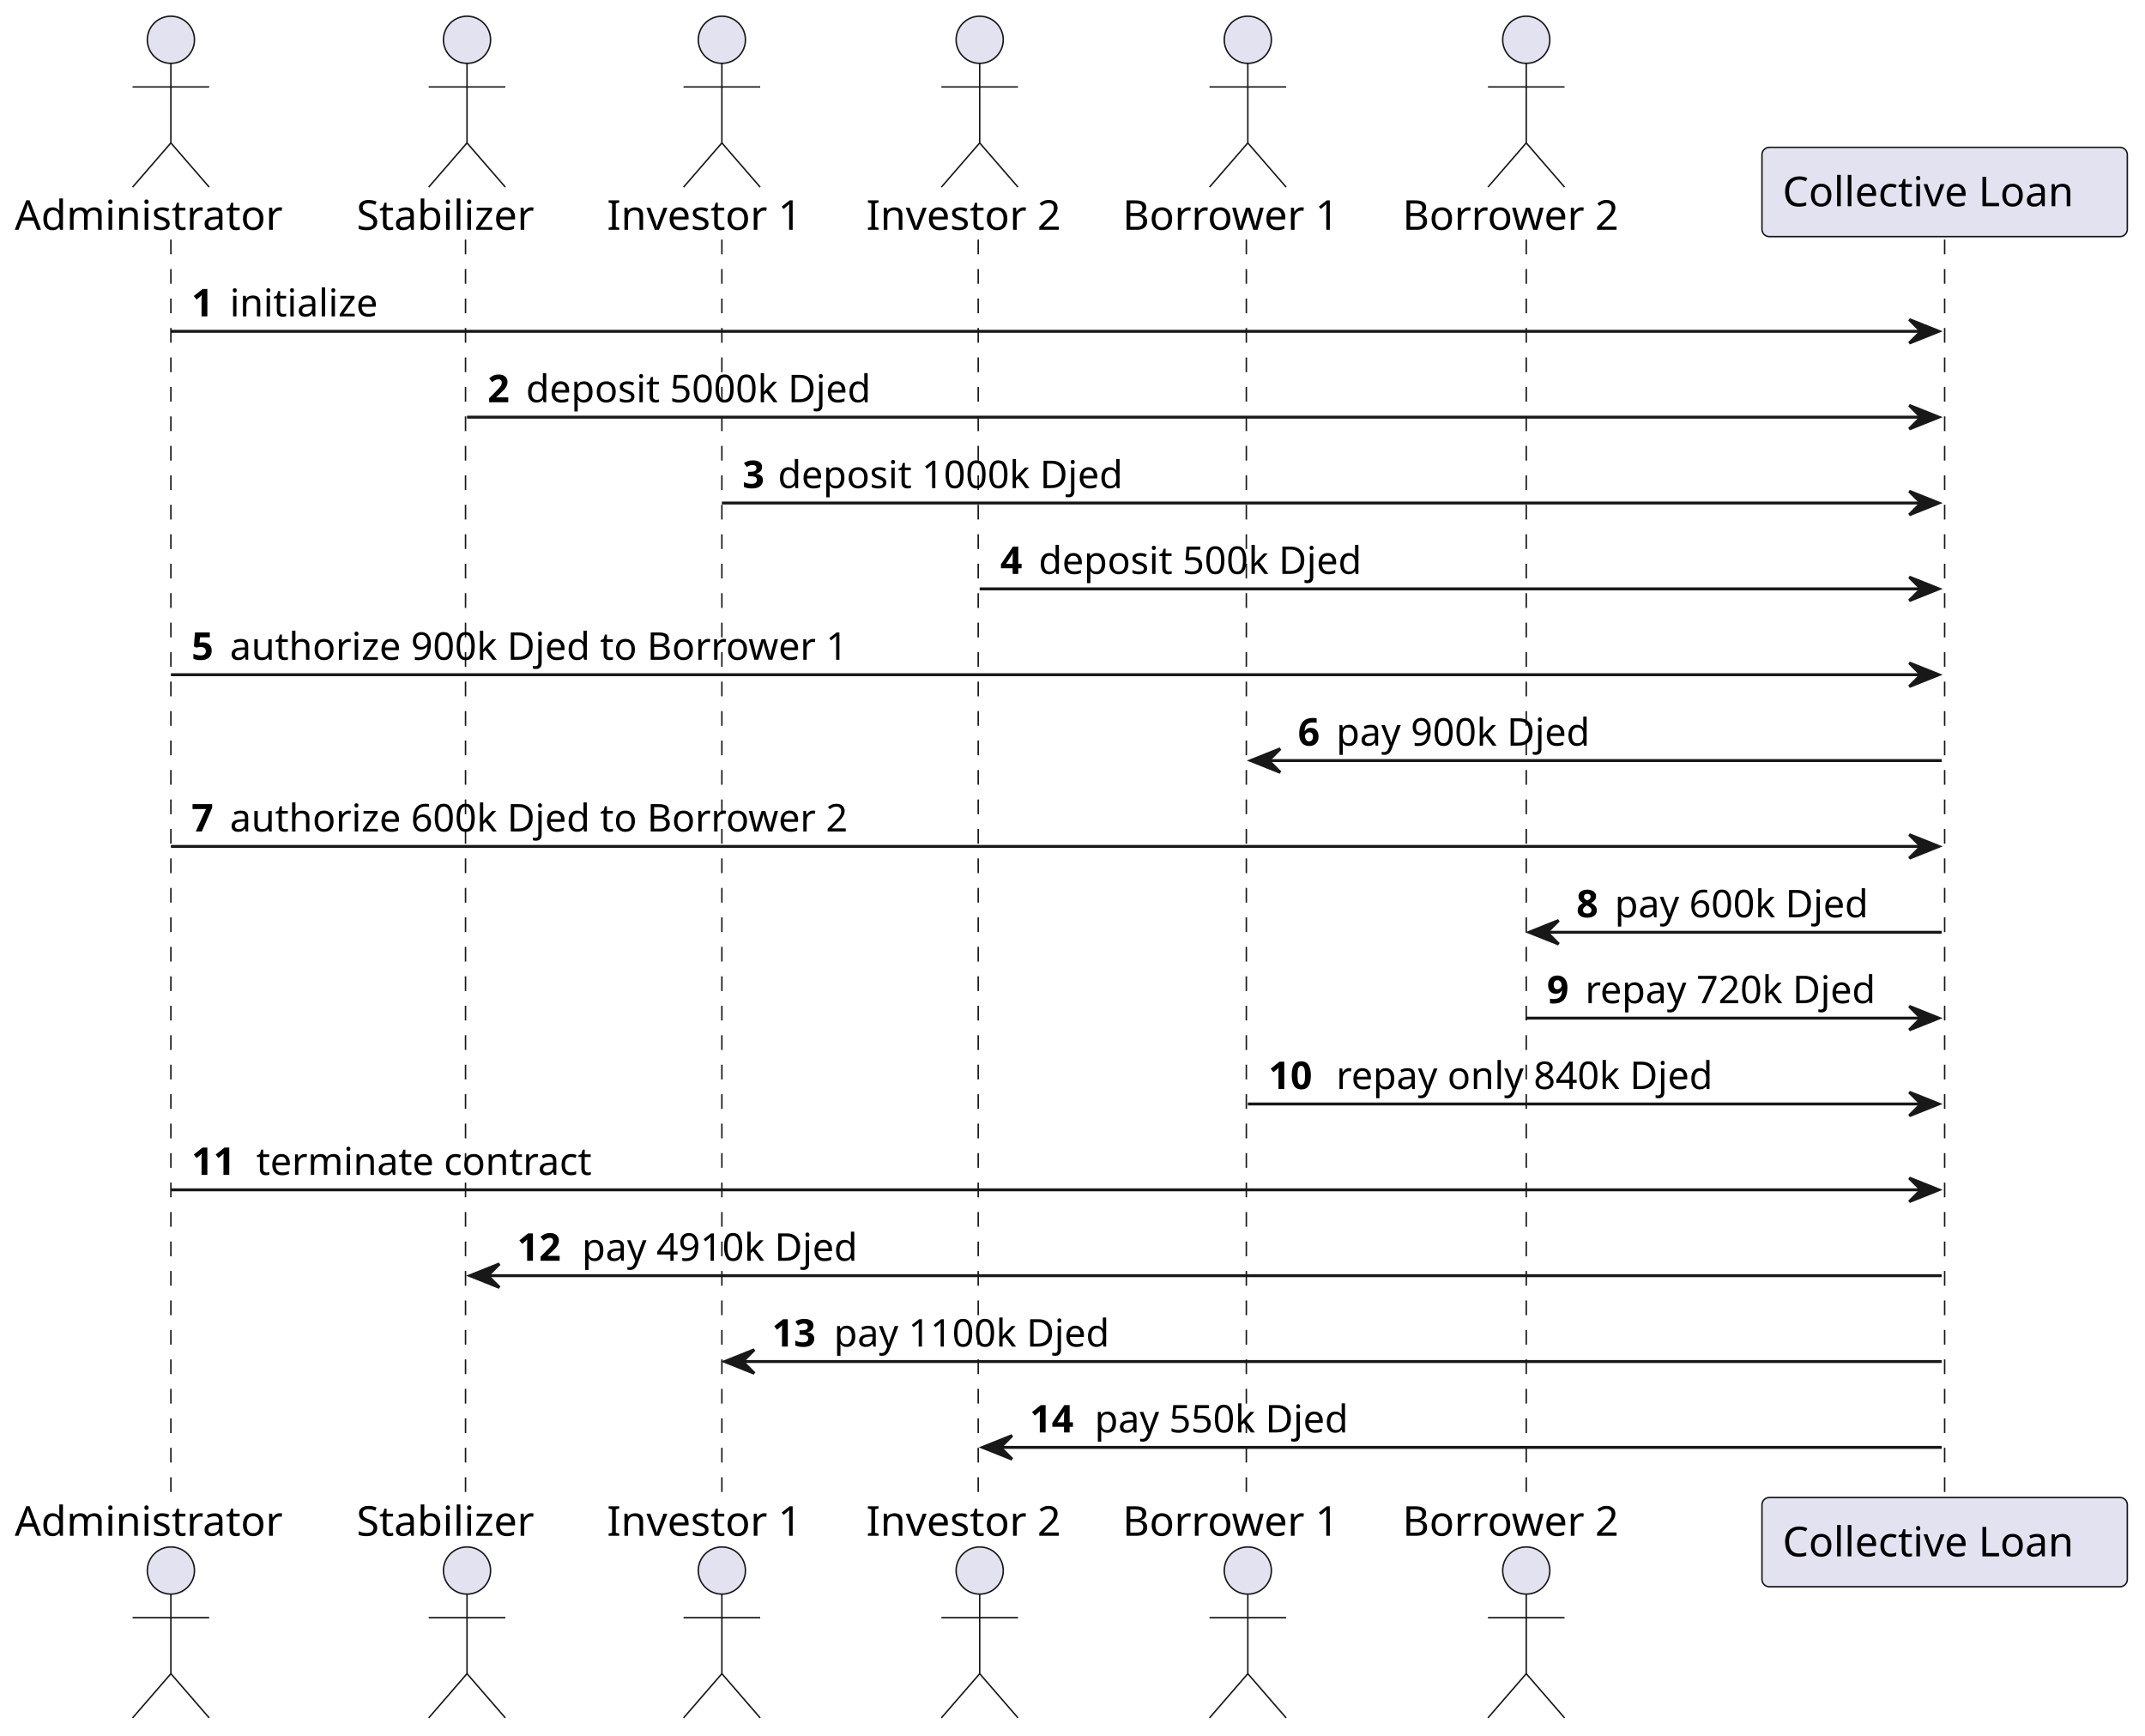
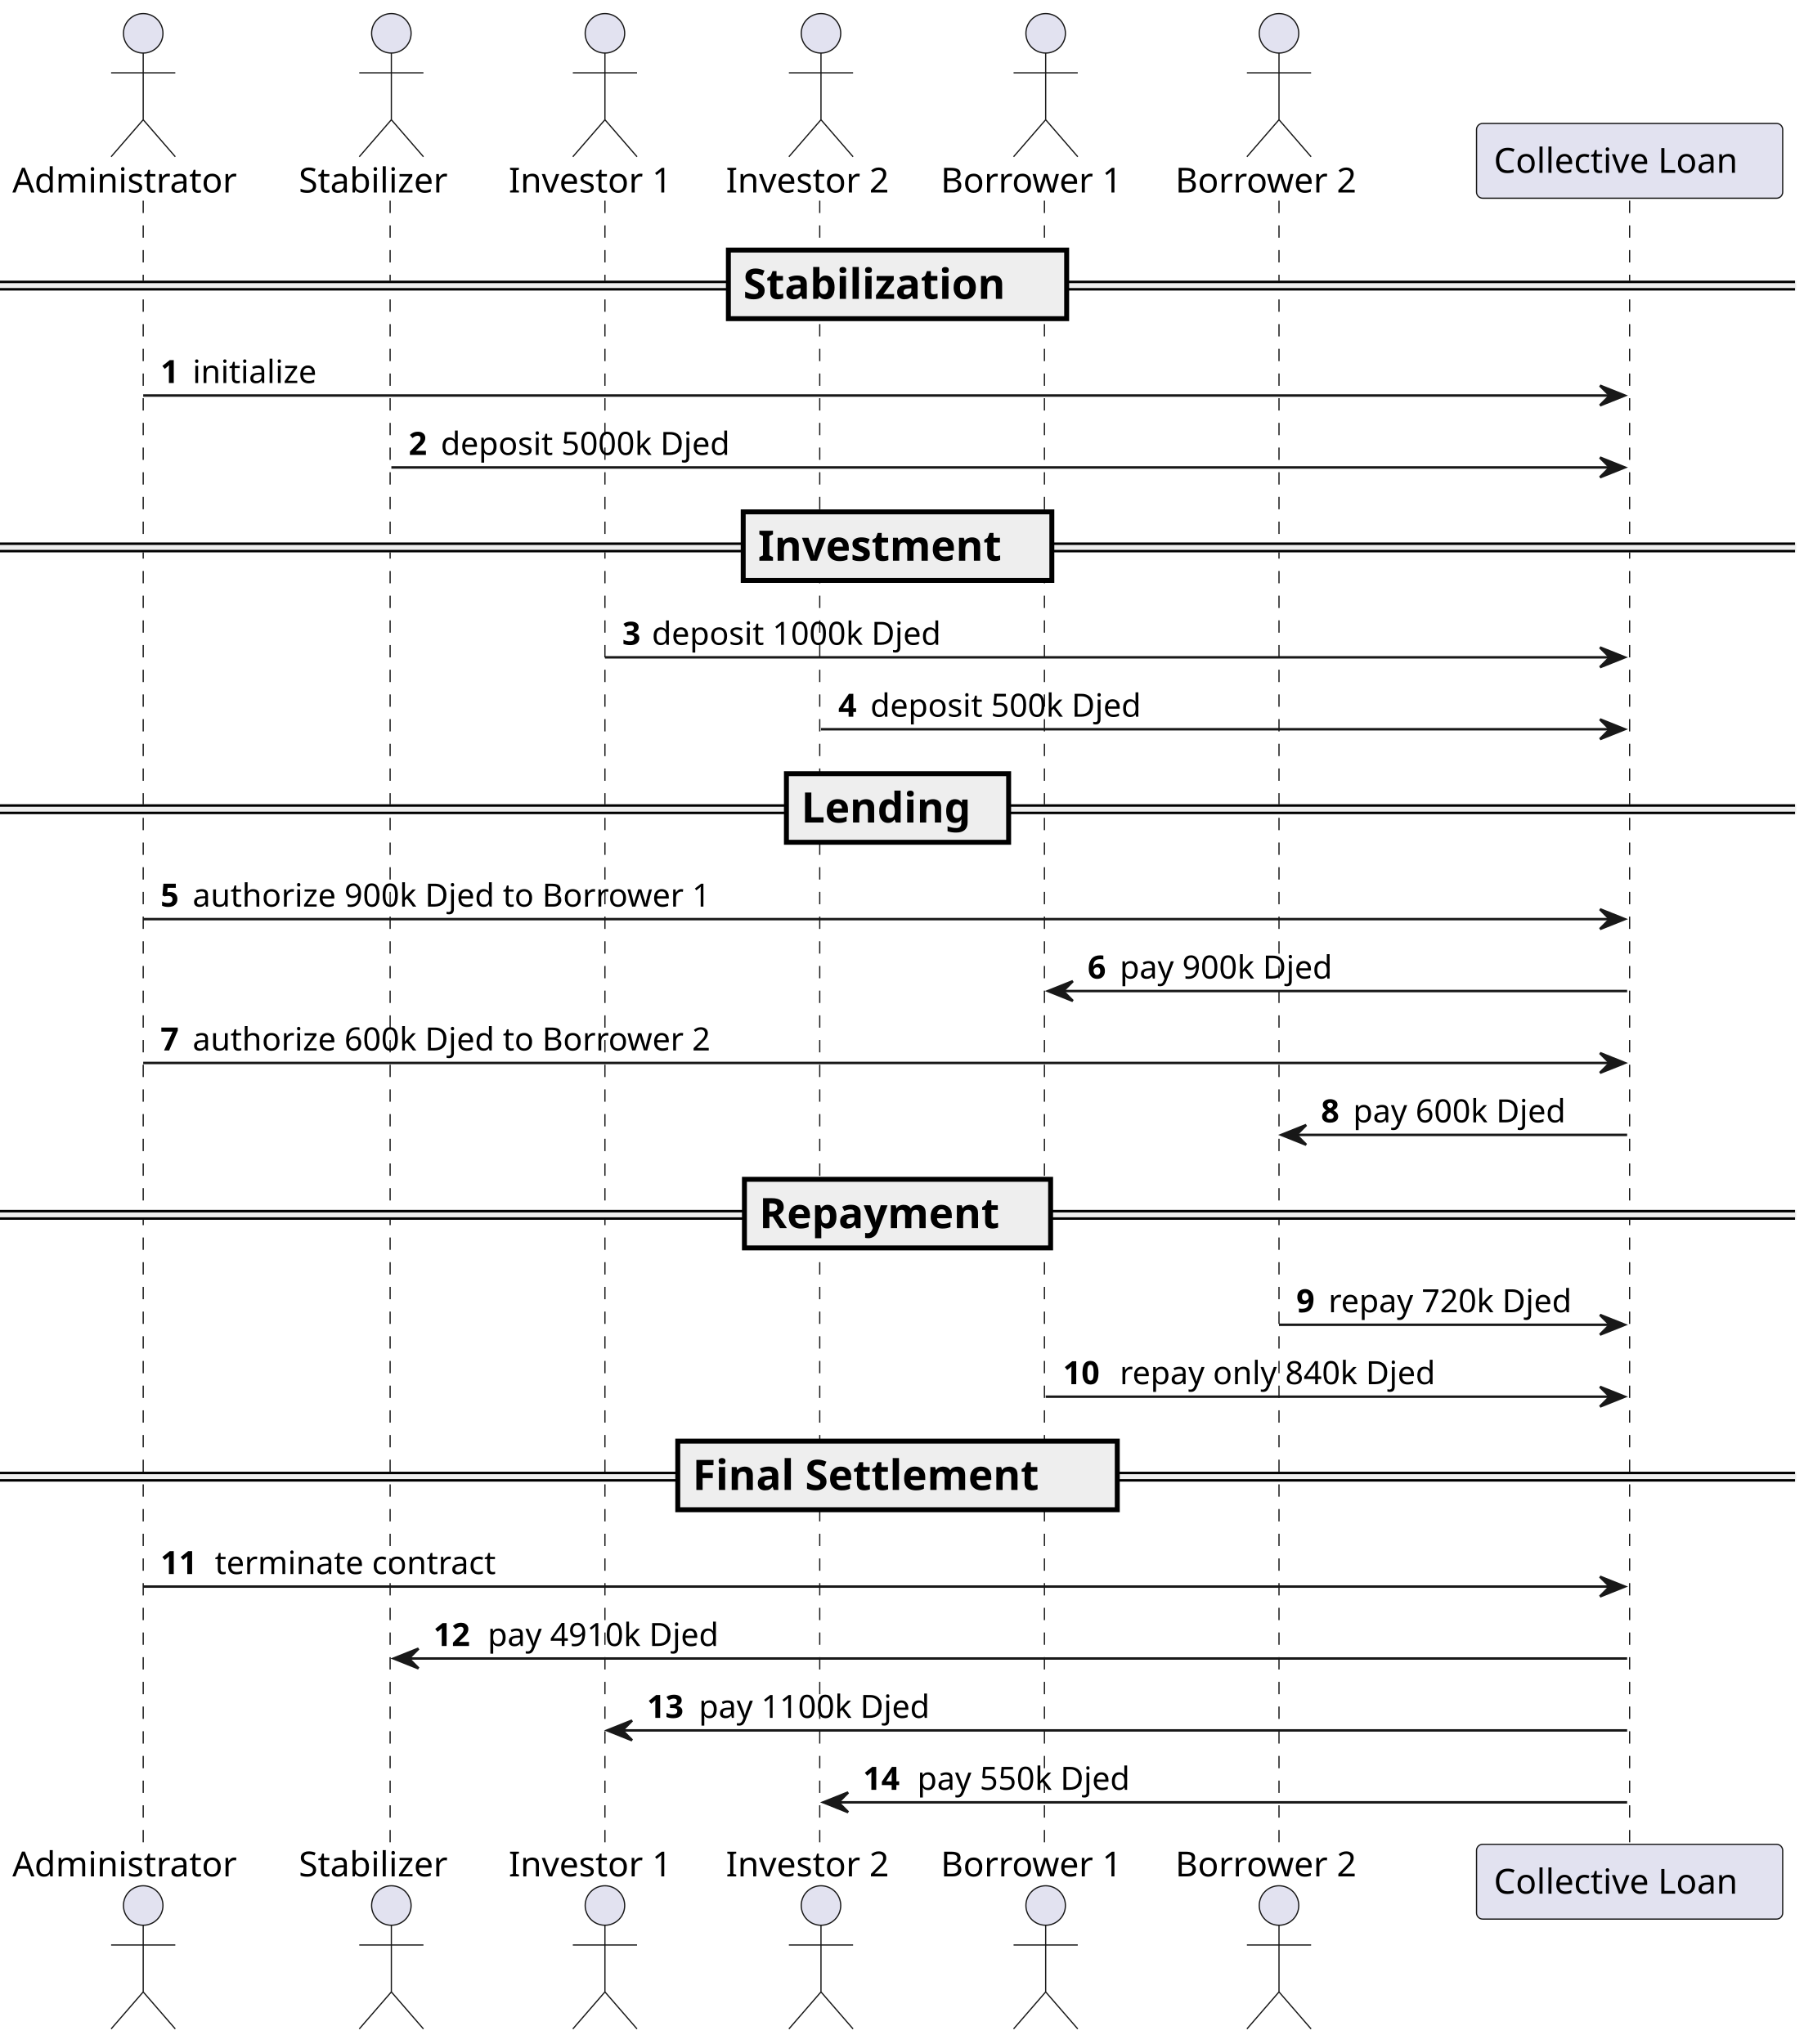
- <svg xmlns="http://www.w3.org/2000/svg" contentStyleType="text/css" height="589px" preserveAspectRatio="none" style="width:728px;height:589px;background:#FFFFFF;" version="1.1" viewBox="0 0 728 589" width="728px" zoomAndPan="magnify">
+ <svg xmlns="http://www.w3.org/2000/svg" contentStyleType="text/css" height="828px" preserveAspectRatio="none" style="width:734px;height:828px;background:#FFFFFF;" version="1.1" viewBox="0 0 734 828" width="734px" zoomAndPan="magnify">
  <defs />
  <g>
-     <line style="stroke:#181818;stroke-width:0.5;stroke-dasharray:5.0,5.0;" x1="58" x2="58" y1="81.297" y2="509.156" />
-     <line style="stroke:#181818;stroke-width:0.5;stroke-dasharray:5.0,5.0;" x1="158" x2="158" y1="81.297" y2="509.156" />
-     <line style="stroke:#181818;stroke-width:0.5;stroke-dasharray:5.0,5.0;" x1="245" x2="245" y1="81.297" y2="509.156" />
-     <line style="stroke:#181818;stroke-width:0.5;stroke-dasharray:5.0,5.0;" x1="332" x2="332" y1="81.297" y2="509.156" />
-     <line style="stroke:#181818;stroke-width:0.5;stroke-dasharray:5.0,5.0;" x1="423" x2="423" y1="81.297" y2="509.156" />
-     <line style="stroke:#181818;stroke-width:0.5;stroke-dasharray:5.0,5.0;" x1="518" x2="518" y1="81.297" y2="509.156" />
-     <line style="stroke:#181818;stroke-width:0.5;stroke-dasharray:5.0,5.0;" x1="660" x2="660" y1="81.297" y2="509.156" />
+     <line style="stroke:#181818;stroke-width:0.5;stroke-dasharray:5.0,5.0;" x1="58" x2="58" y1="81.297" y2="748.102" />
+     <line style="stroke:#181818;stroke-width:0.5;stroke-dasharray:5.0,5.0;" x1="158" x2="158" y1="81.297" y2="748.102" />
+     <line style="stroke:#181818;stroke-width:0.5;stroke-dasharray:5.0,5.0;" x1="245" x2="245" y1="81.297" y2="748.102" />
+     <line style="stroke:#181818;stroke-width:0.5;stroke-dasharray:5.0,5.0;" x1="332" x2="332" y1="81.297" y2="748.102" />
+     <line style="stroke:#181818;stroke-width:0.5;stroke-dasharray:5.0,5.0;" x1="423" x2="423" y1="81.297" y2="748.102" />
+     <line style="stroke:#181818;stroke-width:0.5;stroke-dasharray:5.0,5.0;" x1="518" x2="518" y1="81.297" y2="748.102" />
+     <line style="stroke:#181818;stroke-width:0.5;stroke-dasharray:5.0,5.0;" x1="660" x2="660" y1="81.297" y2="748.102" />
    <text fill="#000000" font-family="sans-serif" font-size="14" lengthAdjust="spacing" textLength="100" x="5" y="77.995">Administrator</text>
    <ellipse cx="58" cy="13.5" fill="#E2E2F0" rx="8" ry="8" style="stroke:#181818;stroke-width:0.5;" />
    <path d="M58,21.5 L58,48.5 M45,29.5 L71,29.5 M58,48.5 L45,63.5 M58,48.5 L71,63.5 " fill="none" style="stroke:#181818;stroke-width:0.5;" />
-     <text fill="#000000" font-family="sans-serif" font-size="14" lengthAdjust="spacing" textLength="100" x="5" y="521.151">Administrator</text>
-     <ellipse cx="58" cy="532.953" fill="#E2E2F0" rx="8" ry="8" style="stroke:#181818;stroke-width:0.5;" />
-     <path d="M58,540.953 L58,567.953 M45,548.953 L71,548.953 M58,567.953 L45,582.953 M58,567.953 L71,582.953 " fill="none" style="stroke:#181818;stroke-width:0.5;" />
+     <text fill="#000000" font-family="sans-serif" font-size="14" lengthAdjust="spacing" textLength="100" x="5" y="760.097">Administrator</text>
+     <ellipse cx="58" cy="771.898" fill="#E2E2F0" rx="8" ry="8" style="stroke:#181818;stroke-width:0.5;" />
+     <path d="M58,779.898 L58,806.898 M45,787.898 L71,787.898 M58,806.898 L45,821.898 M58,806.898 L71,821.898 " fill="none" style="stroke:#181818;stroke-width:0.5;" />
    <text fill="#000000" font-family="sans-serif" font-size="14" lengthAdjust="spacing" textLength="69" x="121" y="77.995">Stabilizer</text>
    <ellipse cx="158.5" cy="13.5" fill="#E2E2F0" rx="8" ry="8" style="stroke:#181818;stroke-width:0.5;" />
    <path d="M158.5,21.5 L158.5,48.5 M145.5,29.5 L171.5,29.5 M158.5,48.5 L145.5,63.5 M158.5,48.5 L171.5,63.5 " fill="none" style="stroke:#181818;stroke-width:0.5;" />
-     <text fill="#000000" font-family="sans-serif" font-size="14" lengthAdjust="spacing" textLength="69" x="121" y="521.151">Stabilizer</text>
-     <ellipse cx="158.5" cy="532.953" fill="#E2E2F0" rx="8" ry="8" style="stroke:#181818;stroke-width:0.5;" />
-     <path d="M158.5,540.953 L158.5,567.953 M145.5,548.953 L171.5,548.953 M158.5,567.953 L145.5,582.953 M158.5,567.953 L171.5,582.953 " fill="none" style="stroke:#181818;stroke-width:0.5;" />
+     <text fill="#000000" font-family="sans-serif" font-size="14" lengthAdjust="spacing" textLength="69" x="121" y="760.097">Stabilizer</text>
+     <ellipse cx="158.5" cy="771.898" fill="#E2E2F0" rx="8" ry="8" style="stroke:#181818;stroke-width:0.5;" />
+     <path d="M158.5,779.898 L158.5,806.898 M145.5,787.898 L171.5,787.898 M158.5,806.898 L145.5,821.898 M158.5,806.898 L171.5,821.898 " fill="none" style="stroke:#181818;stroke-width:0.5;" />
    <text fill="#000000" font-family="sans-serif" font-size="14" lengthAdjust="spacing" textLength="72" x="206" y="77.995">Investor 1</text>
    <ellipse cx="245" cy="13.5" fill="#E2E2F0" rx="8" ry="8" style="stroke:#181818;stroke-width:0.5;" />
    <path d="M245,21.5 L245,48.5 M232,29.5 L258,29.5 M245,48.5 L232,63.5 M245,48.5 L258,63.5 " fill="none" style="stroke:#181818;stroke-width:0.5;" />
-     <text fill="#000000" font-family="sans-serif" font-size="14" lengthAdjust="spacing" textLength="72" x="206" y="521.151">Investor 1</text>
-     <ellipse cx="245" cy="532.953" fill="#E2E2F0" rx="8" ry="8" style="stroke:#181818;stroke-width:0.5;" />
-     <path d="M245,540.953 L245,567.953 M232,548.953 L258,548.953 M245,567.953 L232,582.953 M245,567.953 L258,582.953 " fill="none" style="stroke:#181818;stroke-width:0.5;" />
+     <text fill="#000000" font-family="sans-serif" font-size="14" lengthAdjust="spacing" textLength="72" x="206" y="760.097">Investor 1</text>
+     <ellipse cx="245" cy="771.898" fill="#E2E2F0" rx="8" ry="8" style="stroke:#181818;stroke-width:0.5;" />
+     <path d="M245,779.898 L245,806.898 M232,787.898 L258,787.898 M245,806.898 L232,821.898 M245,806.898 L258,821.898 " fill="none" style="stroke:#181818;stroke-width:0.5;" />
    <text fill="#000000" font-family="sans-serif" font-size="14" lengthAdjust="spacing" textLength="71" x="294" y="77.995">Investor 2</text>
    <ellipse cx="332.5" cy="13.5" fill="#E2E2F0" rx="8" ry="8" style="stroke:#181818;stroke-width:0.5;" />
    <path d="M332.5,21.5 L332.5,48.5 M319.5,29.5 L345.5,29.5 M332.5,48.5 L319.5,63.5 M332.5,48.5 L345.5,63.5 " fill="none" style="stroke:#181818;stroke-width:0.5;" />
-     <text fill="#000000" font-family="sans-serif" font-size="14" lengthAdjust="spacing" textLength="71" x="294" y="521.151">Investor 2</text>
-     <ellipse cx="332.5" cy="532.953" fill="#E2E2F0" rx="8" ry="8" style="stroke:#181818;stroke-width:0.5;" />
-     <path d="M332.5,540.953 L332.5,567.953 M319.5,548.953 L345.5,548.953 M332.5,567.953 L319.5,582.953 M332.5,567.953 L345.5,582.953 " fill="none" style="stroke:#181818;stroke-width:0.5;" />
+     <text fill="#000000" font-family="sans-serif" font-size="14" lengthAdjust="spacing" textLength="71" x="294" y="760.097">Investor 2</text>
+     <ellipse cx="332.5" cy="771.898" fill="#E2E2F0" rx="8" ry="8" style="stroke:#181818;stroke-width:0.5;" />
+     <path d="M332.5,779.898 L332.5,806.898 M319.5,787.898 L345.5,787.898 M332.5,806.898 L319.5,821.898 M332.5,806.898 L345.5,821.898 " fill="none" style="stroke:#181818;stroke-width:0.5;" />
    <text fill="#000000" font-family="sans-serif" font-size="14" lengthAdjust="spacing" textLength="79" x="381" y="77.995">Borrower 1</text>
    <ellipse cx="423.5" cy="13.5" fill="#E2E2F0" rx="8" ry="8" style="stroke:#181818;stroke-width:0.5;" />
    <path d="M423.5,21.5 L423.5,48.5 M410.5,29.5 L436.5,29.5 M423.5,48.5 L410.5,63.5 M423.5,48.5 L436.5,63.5 " fill="none" style="stroke:#181818;stroke-width:0.5;" />
-     <text fill="#000000" font-family="sans-serif" font-size="14" lengthAdjust="spacing" textLength="79" x="381" y="521.151">Borrower 1</text>
-     <ellipse cx="423.5" cy="532.953" fill="#E2E2F0" rx="8" ry="8" style="stroke:#181818;stroke-width:0.5;" />
-     <path d="M423.5,540.953 L423.5,567.953 M410.5,548.953 L436.5,548.953 M423.5,567.953 L410.5,582.953 M423.5,567.953 L436.5,582.953 " fill="none" style="stroke:#181818;stroke-width:0.5;" />
+     <text fill="#000000" font-family="sans-serif" font-size="14" lengthAdjust="spacing" textLength="79" x="381" y="760.097">Borrower 1</text>
+     <ellipse cx="423.5" cy="771.898" fill="#E2E2F0" rx="8" ry="8" style="stroke:#181818;stroke-width:0.5;" />
+     <path d="M423.5,779.898 L423.5,806.898 M410.5,787.898 L436.5,787.898 M423.5,806.898 L410.5,821.898 M423.5,806.898 L436.5,821.898 " fill="none" style="stroke:#181818;stroke-width:0.5;" />
    <text fill="#000000" font-family="sans-serif" font-size="14" lengthAdjust="spacing" textLength="78" x="476" y="77.995">Borrower 2</text>
    <ellipse cx="518" cy="13.5" fill="#E2E2F0" rx="8" ry="8" style="stroke:#181818;stroke-width:0.5;" />
    <path d="M518,21.5 L518,48.5 M505,29.5 L531,29.5 M518,48.5 L505,63.5 M518,48.5 L531,63.5 " fill="none" style="stroke:#181818;stroke-width:0.5;" />
-     <text fill="#000000" font-family="sans-serif" font-size="14" lengthAdjust="spacing" textLength="78" x="476" y="521.151">Borrower 2</text>
-     <ellipse cx="518" cy="532.953" fill="#E2E2F0" rx="8" ry="8" style="stroke:#181818;stroke-width:0.5;" />
-     <path d="M518,540.953 L518,567.953 M505,548.953 L531,548.953 M518,567.953 L505,582.953 M518,567.953 L531,582.953 " fill="none" style="stroke:#181818;stroke-width:0.5;" />
+     <text fill="#000000" font-family="sans-serif" font-size="14" lengthAdjust="spacing" textLength="78" x="476" y="760.097">Borrower 2</text>
+     <ellipse cx="518" cy="771.898" fill="#E2E2F0" rx="8" ry="8" style="stroke:#181818;stroke-width:0.5;" />
+     <path d="M518,779.898 L518,806.898 M505,787.898 L531,787.898 M518,806.898 L505,821.898 M518,806.898 L531,821.898 " fill="none" style="stroke:#181818;stroke-width:0.5;" />
    <rect fill="#E2E2F0" height="30.297" rx="2.5" ry="2.5" style="stroke:#181818;stroke-width:0.5;" width="124" x="598" y="50" />
    <text fill="#000000" font-family="sans-serif" font-size="14" lengthAdjust="spacing" textLength="110" x="605" y="69.995">Collective Loan</text>
-     <rect fill="#E2E2F0" height="30.297" rx="2.5" ry="2.5" style="stroke:#181818;stroke-width:0.5;" width="124" x="598" y="508.156" />
-     <text fill="#000000" font-family="sans-serif" font-size="14" lengthAdjust="spacing" textLength="110" x="605" y="528.151">Collective Loan</text>
-     <polygon fill="#181818" points="648,108.43,658,112.43,648,116.43,652,112.43" style="stroke:#181818;stroke-width:1.0;" />
-     <line style="stroke:#181818;stroke-width:1.0;" x1="58" x2="654" y1="112.43" y2="112.43" />
-     <text fill="#000000" font-family="sans-serif" font-size="13" font-weight="bold" lengthAdjust="spacing" textLength="9" x="65" y="107.364">1</text>
-     <text fill="#000000" font-family="sans-serif" font-size="13" lengthAdjust="spacing" textLength="51" x="78" y="107.364">initialize</text>
-     <polygon fill="#181818" points="648,137.562,658,141.562,648,145.562,652,141.562" style="stroke:#181818;stroke-width:1.0;" />
-     <line style="stroke:#181818;stroke-width:1.0;" x1="158.5" x2="654" y1="141.562" y2="141.562" />
-     <text fill="#000000" font-family="sans-serif" font-size="13" font-weight="bold" lengthAdjust="spacing" textLength="9" x="165.5" y="136.497">2</text>
-     <text fill="#000000" font-family="sans-serif" font-size="13" lengthAdjust="spacing" textLength="123" x="178.5" y="136.497">deposit 5000k Djed</text>
-     <polygon fill="#181818" points="648,166.695,658,170.695,648,174.695,652,170.695" style="stroke:#181818;stroke-width:1.0;" />
-     <line style="stroke:#181818;stroke-width:1.0;" x1="245" x2="654" y1="170.695" y2="170.695" />
-     <text fill="#000000" font-family="sans-serif" font-size="13" font-weight="bold" lengthAdjust="spacing" textLength="8" x="252" y="165.629">3</text>
-     <text fill="#000000" font-family="sans-serif" font-size="13" lengthAdjust="spacing" textLength="123" x="264" y="165.629">deposit 1000k Djed</text>
-     <polygon fill="#181818" points="648,195.828,658,199.828,648,203.828,652,199.828" style="stroke:#181818;stroke-width:1.0;" />
-     <line style="stroke:#181818;stroke-width:1.0;" x1="332.5" x2="654" y1="199.828" y2="199.828" />
-     <text fill="#000000" font-family="sans-serif" font-size="13" font-weight="bold" lengthAdjust="spacing" textLength="9" x="339.5" y="194.762">4</text>
-     <text fill="#000000" font-family="sans-serif" font-size="13" lengthAdjust="spacing" textLength="115" x="352.5" y="194.762">deposit 500k Djed</text>
-     <polygon fill="#181818" points="648,224.961,658,228.961,648,232.961,652,228.961" style="stroke:#181818;stroke-width:1.0;" />
-     <line style="stroke:#181818;stroke-width:1.0;" x1="58" x2="654" y1="228.961" y2="228.961" />
-     <text fill="#000000" font-family="sans-serif" font-size="13" font-weight="bold" lengthAdjust="spacing" textLength="9" x="65" y="223.895">5</text>
-     <text fill="#000000" font-family="sans-serif" font-size="13" lengthAdjust="spacing" textLength="219" x="78" y="223.895">authorize 900k Djed to Borrower 1</text>
-     <polygon fill="#181818" points="434.5,254.094,424.5,258.094,434.5,262.094,430.5,258.094" style="stroke:#181818;stroke-width:1.0;" />
-     <line style="stroke:#181818;stroke-width:1.0;" x1="428.5" x2="659" y1="258.094" y2="258.094" />
-     <text fill="#000000" font-family="sans-serif" font-size="13" font-weight="bold" lengthAdjust="spacing" textLength="9" x="440.5" y="253.028">6</text>
-     <text fill="#000000" font-family="sans-serif" font-size="13" lengthAdjust="spacing" textLength="92" x="453.5" y="253.028">pay 900k Djed</text>
-     <polygon fill="#181818" points="648,283.227,658,287.227,648,291.227,652,287.227" style="stroke:#181818;stroke-width:1.0;" />
-     <line style="stroke:#181818;stroke-width:1.0;" x1="58" x2="654" y1="287.227" y2="287.227" />
-     <text fill="#000000" font-family="sans-serif" font-size="13" font-weight="bold" lengthAdjust="spacing" textLength="9" x="65" y="282.161">7</text>
-     <text fill="#000000" font-family="sans-serif" font-size="13" lengthAdjust="spacing" textLength="219" x="78" y="282.161">authorize 600k Djed to Borrower 2</text>
-     <polygon fill="#181818" points="529,312.359,519,316.359,529,320.359,525,316.359" style="stroke:#181818;stroke-width:1.0;" />
-     <line style="stroke:#181818;stroke-width:1.0;" x1="523" x2="659" y1="316.359" y2="316.359" />
-     <text fill="#000000" font-family="sans-serif" font-size="13" font-weight="bold" lengthAdjust="spacing" textLength="9" x="535" y="311.293">8</text>
-     <text fill="#000000" font-family="sans-serif" font-size="13" lengthAdjust="spacing" textLength="92" x="548" y="311.293">pay 600k Djed</text>
-     <polygon fill="#181818" points="648,341.492,658,345.492,648,349.492,652,345.492" style="stroke:#181818;stroke-width:1.0;" />
-     <line style="stroke:#181818;stroke-width:1.0;" x1="518" x2="654" y1="345.492" y2="345.492" />
-     <text fill="#000000" font-family="sans-serif" font-size="13" font-weight="bold" lengthAdjust="spacing" textLength="9" x="525" y="340.426">9</text>
-     <text fill="#000000" font-family="sans-serif" font-size="13" lengthAdjust="spacing" textLength="105" x="538" y="340.426">repay 720k Djed</text>
-     <polygon fill="#181818" points="648,370.625,658,374.625,648,378.625,652,374.625" style="stroke:#181818;stroke-width:1.0;" />
-     <line style="stroke:#181818;stroke-width:1.0;" x1="423.5" x2="654" y1="374.625" y2="374.625" />
-     <text fill="#000000" font-family="sans-serif" font-size="13" font-weight="bold" lengthAdjust="spacing" textLength="19" x="430.5" y="369.559">10</text>
-     <text fill="#000000" font-family="sans-serif" font-size="13" lengthAdjust="spacing" textLength="136" x="453.5" y="369.559">repay only 840k Djed</text>
-     <polygon fill="#181818" points="648,399.758,658,403.758,648,407.758,652,403.758" style="stroke:#181818;stroke-width:1.0;" />
-     <line style="stroke:#181818;stroke-width:1.0;" x1="58" x2="654" y1="403.758" y2="403.758" />
-     <text fill="#000000" font-family="sans-serif" font-size="13" font-weight="bold" lengthAdjust="spacing" textLength="18" x="65" y="398.692">11</text>
-     <text fill="#000000" font-family="sans-serif" font-size="13" lengthAdjust="spacing" textLength="120" x="87" y="398.692">terminate contract</text>
-     <polygon fill="#181818" points="169.5,428.891,159.5,432.891,169.5,436.891,165.5,432.891" style="stroke:#181818;stroke-width:1.0;" />
-     <line style="stroke:#181818;stroke-width:1.0;" x1="163.5" x2="659" y1="432.891" y2="432.891" />
-     <text fill="#000000" font-family="sans-serif" font-size="13" font-weight="bold" lengthAdjust="spacing" textLength="18" x="175.5" y="427.825">12</text>
-     <text fill="#000000" font-family="sans-serif" font-size="13" lengthAdjust="spacing" textLength="100" x="197.5" y="427.825">pay 4910k Djed</text>
-     <polygon fill="#181818" points="256,458.023,246,462.023,256,466.023,252,462.023" style="stroke:#181818;stroke-width:1.0;" />
-     <line style="stroke:#181818;stroke-width:1.0;" x1="250" x2="659" y1="462.023" y2="462.023" />
-     <text fill="#000000" font-family="sans-serif" font-size="13" font-weight="bold" lengthAdjust="spacing" textLength="17" x="262" y="456.957">13</text>
-     <text fill="#000000" font-family="sans-serif" font-size="13" lengthAdjust="spacing" textLength="100" x="283" y="456.957">pay 1100k Djed</text>
-     <polygon fill="#181818" points="343.5,487.156,333.5,491.156,343.5,495.156,339.5,491.156" style="stroke:#181818;stroke-width:1.0;" />
-     <line style="stroke:#181818;stroke-width:1.0;" x1="337.5" x2="659" y1="491.156" y2="491.156" />
-     <text fill="#000000" font-family="sans-serif" font-size="13" font-weight="bold" lengthAdjust="spacing" textLength="18" x="349.5" y="486.09">14</text>
-     <text fill="#000000" font-family="sans-serif" font-size="13" lengthAdjust="spacing" textLength="92" x="371.5" y="486.09">pay 550k Djed</text>
+     <rect fill="#E2E2F0" height="30.297" rx="2.5" ry="2.5" style="stroke:#181818;stroke-width:0.5;" width="124" x="598" y="747.102" />
+     <text fill="#000000" font-family="sans-serif" font-size="14" lengthAdjust="spacing" textLength="110" x="605" y="767.097">Collective Loan</text>
+     <rect fill="#EEEEEE" height="3" style="stroke:#EEEEEE;stroke-width:1.0;" width="727" x="0" y="114.191" />
+     <line style="stroke:#000000;stroke-width:1.0;" x1="0" x2="727" y1="114.191" y2="114.191" />
+     <line style="stroke:#000000;stroke-width:1.0;" x1="0" x2="727" y1="117.191" y2="117.191" />
+     <rect fill="#EEEEEE" height="27.789" style="stroke:#000000;stroke-width:2.0;" width="137" x="295" y="101.297" />
+     <text fill="#000000" font-family="sans-serif" font-size="17" font-weight="bold" lengthAdjust="spacing" textLength="123" x="301" y="121.077">Stabilization</text>
+     <polygon fill="#181818" points="648,156.219,658,160.219,648,164.219,652,160.219" style="stroke:#181818;stroke-width:1.0;" />
+     <line style="stroke:#181818;stroke-width:1.0;" x1="58" x2="654" y1="160.219" y2="160.219" />
+     <text fill="#000000" font-family="sans-serif" font-size="13" font-weight="bold" lengthAdjust="spacing" textLength="9" x="65" y="155.153">1</text>
+     <text fill="#000000" font-family="sans-serif" font-size="13" lengthAdjust="spacing" textLength="51" x="78" y="155.153">initialize</text>
+     <polygon fill="#181818" points="648,185.352,658,189.352,648,193.352,652,189.352" style="stroke:#181818;stroke-width:1.0;" />
+     <line style="stroke:#181818;stroke-width:1.0;" x1="158.5" x2="654" y1="189.352" y2="189.352" />
+     <text fill="#000000" font-family="sans-serif" font-size="13" font-weight="bold" lengthAdjust="spacing" textLength="9" x="165.5" y="184.286">2</text>
+     <text fill="#000000" font-family="sans-serif" font-size="13" lengthAdjust="spacing" textLength="123" x="178.5" y="184.286">deposit 5000k Djed</text>
+     <rect fill="#EEEEEE" height="3" style="stroke:#EEEEEE;stroke-width:1.0;" width="727" x="0" y="220.246" />
+     <line style="stroke:#000000;stroke-width:1.0;" x1="0" x2="727" y1="220.246" y2="220.246" />
+     <line style="stroke:#000000;stroke-width:1.0;" x1="0" x2="727" y1="223.246" y2="223.246" />
+     <rect fill="#EEEEEE" height="27.789" style="stroke:#000000;stroke-width:2.0;" width="125" x="301" y="207.352" />
+     <text fill="#000000" font-family="sans-serif" font-size="17" font-weight="bold" lengthAdjust="spacing" textLength="111" x="307" y="227.131">Investment</text>
+     <polygon fill="#181818" points="648,262.273,658,266.273,648,270.273,652,266.273" style="stroke:#181818;stroke-width:1.0;" />
+     <line style="stroke:#181818;stroke-width:1.0;" x1="245" x2="654" y1="266.273" y2="266.273" />
+     <text fill="#000000" font-family="sans-serif" font-size="13" font-weight="bold" lengthAdjust="spacing" textLength="8" x="252" y="261.207">3</text>
+     <text fill="#000000" font-family="sans-serif" font-size="13" lengthAdjust="spacing" textLength="123" x="264" y="261.207">deposit 1000k Djed</text>
+     <polygon fill="#181818" points="648,291.406,658,295.406,648,299.406,652,295.406" style="stroke:#181818;stroke-width:1.0;" />
+     <line style="stroke:#181818;stroke-width:1.0;" x1="332.5" x2="654" y1="295.406" y2="295.406" />
+     <text fill="#000000" font-family="sans-serif" font-size="13" font-weight="bold" lengthAdjust="spacing" textLength="9" x="339.5" y="290.34">4</text>
+     <text fill="#000000" font-family="sans-serif" font-size="13" lengthAdjust="spacing" textLength="115" x="352.5" y="290.34">deposit 500k Djed</text>
+     <rect fill="#EEEEEE" height="3" style="stroke:#EEEEEE;stroke-width:1.0;" width="727" x="0" y="326.301" />
+     <line style="stroke:#000000;stroke-width:1.0;" x1="0" x2="727" y1="326.301" y2="326.301" />
+     <line style="stroke:#000000;stroke-width:1.0;" x1="0" x2="727" y1="329.301" y2="329.301" />
+     <rect fill="#EEEEEE" height="27.789" style="stroke:#000000;stroke-width:2.0;" width="90" x="318.5" y="313.406" />
+     <text fill="#000000" font-family="sans-serif" font-size="17" font-weight="bold" lengthAdjust="spacing" textLength="76" x="324.5" y="333.186">Lending</text>
+     <polygon fill="#181818" points="648,368.328,658,372.328,648,376.328,652,372.328" style="stroke:#181818;stroke-width:1.0;" />
+     <line style="stroke:#181818;stroke-width:1.0;" x1="58" x2="654" y1="372.328" y2="372.328" />
+     <text fill="#000000" font-family="sans-serif" font-size="13" font-weight="bold" lengthAdjust="spacing" textLength="9" x="65" y="367.262">5</text>
+     <text fill="#000000" font-family="sans-serif" font-size="13" lengthAdjust="spacing" textLength="219" x="78" y="367.262">authorize 900k Djed to Borrower 1</text>
+     <polygon fill="#181818" points="434.5,397.461,424.5,401.461,434.5,405.461,430.5,401.461" style="stroke:#181818;stroke-width:1.0;" />
+     <line style="stroke:#181818;stroke-width:1.0;" x1="428.5" x2="659" y1="401.461" y2="401.461" />
+     <text fill="#000000" font-family="sans-serif" font-size="13" font-weight="bold" lengthAdjust="spacing" textLength="9" x="440.5" y="396.395">6</text>
+     <text fill="#000000" font-family="sans-serif" font-size="13" lengthAdjust="spacing" textLength="92" x="453.5" y="396.395">pay 900k Djed</text>
+     <polygon fill="#181818" points="648,426.594,658,430.594,648,434.594,652,430.594" style="stroke:#181818;stroke-width:1.0;" />
+     <line style="stroke:#181818;stroke-width:1.0;" x1="58" x2="654" y1="430.594" y2="430.594" />
+     <text fill="#000000" font-family="sans-serif" font-size="13" font-weight="bold" lengthAdjust="spacing" textLength="9" x="65" y="425.528">7</text>
+     <text fill="#000000" font-family="sans-serif" font-size="13" lengthAdjust="spacing" textLength="219" x="78" y="425.528">authorize 600k Djed to Borrower 2</text>
+     <polygon fill="#181818" points="529,455.727,519,459.727,529,463.727,525,459.727" style="stroke:#181818;stroke-width:1.0;" />
+     <line style="stroke:#181818;stroke-width:1.0;" x1="523" x2="659" y1="459.727" y2="459.727" />
+     <text fill="#000000" font-family="sans-serif" font-size="13" font-weight="bold" lengthAdjust="spacing" textLength="9" x="535" y="454.661">8</text>
+     <text fill="#000000" font-family="sans-serif" font-size="13" lengthAdjust="spacing" textLength="92" x="548" y="454.661">pay 600k Djed</text>
+     <rect fill="#EEEEEE" height="3" style="stroke:#EEEEEE;stroke-width:1.0;" width="727" x="0" y="490.621" />
+     <line style="stroke:#000000;stroke-width:1.0;" x1="0" x2="727" y1="490.621" y2="490.621" />
+     <line style="stroke:#000000;stroke-width:1.0;" x1="0" x2="727" y1="493.621" y2="493.621" />
+     <rect fill="#EEEEEE" height="27.789" style="stroke:#000000;stroke-width:2.0;" width="124" x="301.5" y="477.727" />
+     <text fill="#000000" font-family="sans-serif" font-size="17" font-weight="bold" lengthAdjust="spacing" textLength="110" x="307.5" y="497.506">Repayment</text>
+     <polygon fill="#181818" points="648,532.648,658,536.648,648,540.648,652,536.648" style="stroke:#181818;stroke-width:1.0;" />
+     <line style="stroke:#181818;stroke-width:1.0;" x1="518" x2="654" y1="536.648" y2="536.648" />
+     <text fill="#000000" font-family="sans-serif" font-size="13" font-weight="bold" lengthAdjust="spacing" textLength="9" x="525" y="531.582">9</text>
+     <text fill="#000000" font-family="sans-serif" font-size="13" lengthAdjust="spacing" textLength="105" x="538" y="531.582">repay 720k Djed</text>
+     <polygon fill="#181818" points="648,561.781,658,565.781,648,569.781,652,565.781" style="stroke:#181818;stroke-width:1.0;" />
+     <line style="stroke:#181818;stroke-width:1.0;" x1="423.5" x2="654" y1="565.781" y2="565.781" />
+     <text fill="#000000" font-family="sans-serif" font-size="13" font-weight="bold" lengthAdjust="spacing" textLength="19" x="430.5" y="560.715">10</text>
+     <text fill="#000000" font-family="sans-serif" font-size="13" lengthAdjust="spacing" textLength="136" x="453.5" y="560.715">repay only 840k Djed</text>
+     <rect fill="#EEEEEE" height="3" style="stroke:#EEEEEE;stroke-width:1.0;" width="727" x="0" y="596.676" />
+     <line style="stroke:#000000;stroke-width:1.0;" x1="0" x2="727" y1="596.676" y2="596.676" />
+     <line style="stroke:#000000;stroke-width:1.0;" x1="0" x2="727" y1="599.676" y2="599.676" />
+     <rect fill="#EEEEEE" height="27.789" style="stroke:#000000;stroke-width:2.0;" width="178" x="274.5" y="583.781" />
+     <text fill="#000000" font-family="sans-serif" font-size="17" font-weight="bold" lengthAdjust="spacing" textLength="164" x="280.5" y="603.561">Final Settlement</text>
+     <polygon fill="#181818" points="648,638.703,658,642.703,648,646.703,652,642.703" style="stroke:#181818;stroke-width:1.0;" />
+     <line style="stroke:#181818;stroke-width:1.0;" x1="58" x2="654" y1="642.703" y2="642.703" />
+     <text fill="#000000" font-family="sans-serif" font-size="13" font-weight="bold" lengthAdjust="spacing" textLength="18" x="65" y="637.637">11</text>
+     <text fill="#000000" font-family="sans-serif" font-size="13" lengthAdjust="spacing" textLength="120" x="87" y="637.637">terminate contract</text>
+     <polygon fill="#181818" points="169.5,667.836,159.5,671.836,169.5,675.836,165.5,671.836" style="stroke:#181818;stroke-width:1.0;" />
+     <line style="stroke:#181818;stroke-width:1.0;" x1="163.5" x2="659" y1="671.836" y2="671.836" />
+     <text fill="#000000" font-family="sans-serif" font-size="13" font-weight="bold" lengthAdjust="spacing" textLength="18" x="175.5" y="666.77">12</text>
+     <text fill="#000000" font-family="sans-serif" font-size="13" lengthAdjust="spacing" textLength="100" x="197.5" y="666.77">pay 4910k Djed</text>
+     <polygon fill="#181818" points="256,696.969,246,700.969,256,704.969,252,700.969" style="stroke:#181818;stroke-width:1.0;" />
+     <line style="stroke:#181818;stroke-width:1.0;" x1="250" x2="659" y1="700.969" y2="700.969" />
+     <text fill="#000000" font-family="sans-serif" font-size="13" font-weight="bold" lengthAdjust="spacing" textLength="17" x="262" y="695.903">13</text>
+     <text fill="#000000" font-family="sans-serif" font-size="13" lengthAdjust="spacing" textLength="100" x="283" y="695.903">pay 1100k Djed</text>
+     <polygon fill="#181818" points="343.5,726.102,333.5,730.102,343.5,734.102,339.5,730.102" style="stroke:#181818;stroke-width:1.0;" />
+     <line style="stroke:#181818;stroke-width:1.0;" x1="337.5" x2="659" y1="730.102" y2="730.102" />
+     <text fill="#000000" font-family="sans-serif" font-size="13" font-weight="bold" lengthAdjust="spacing" textLength="18" x="349.5" y="725.036">14</text>
+     <text fill="#000000" font-family="sans-serif" font-size="13" lengthAdjust="spacing" textLength="92" x="371.5" y="725.036">pay 550k Djed</text>
  </g>
</svg>
